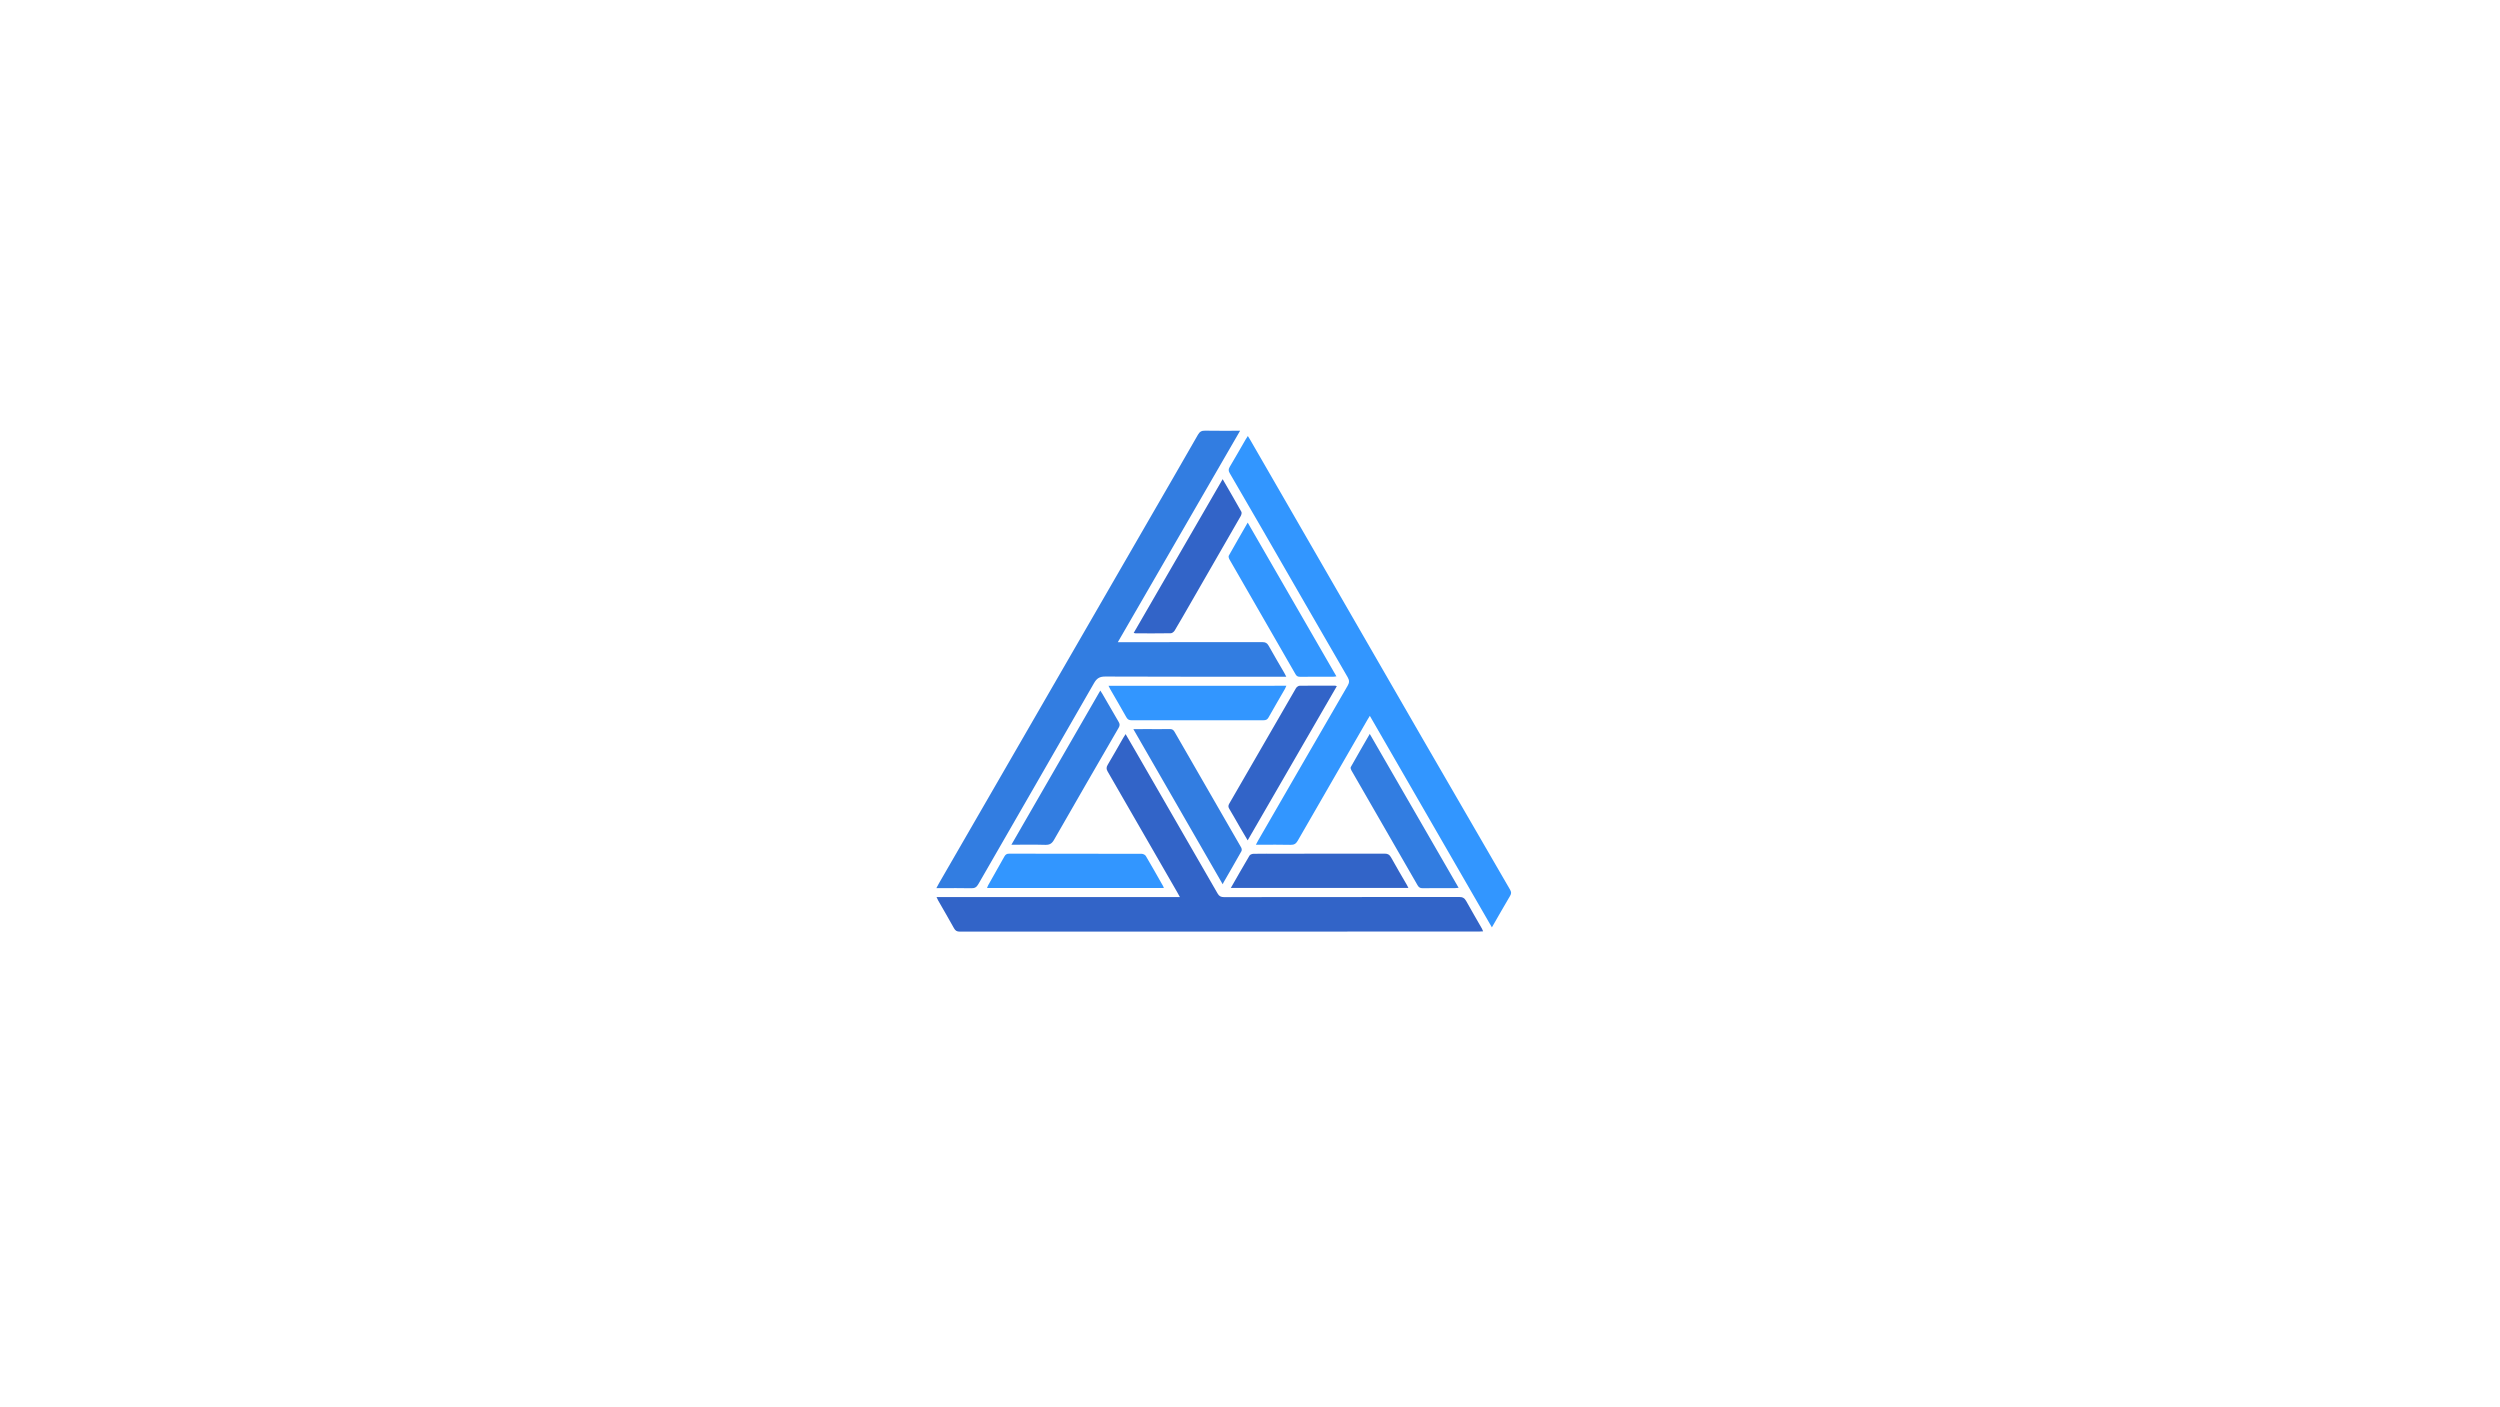
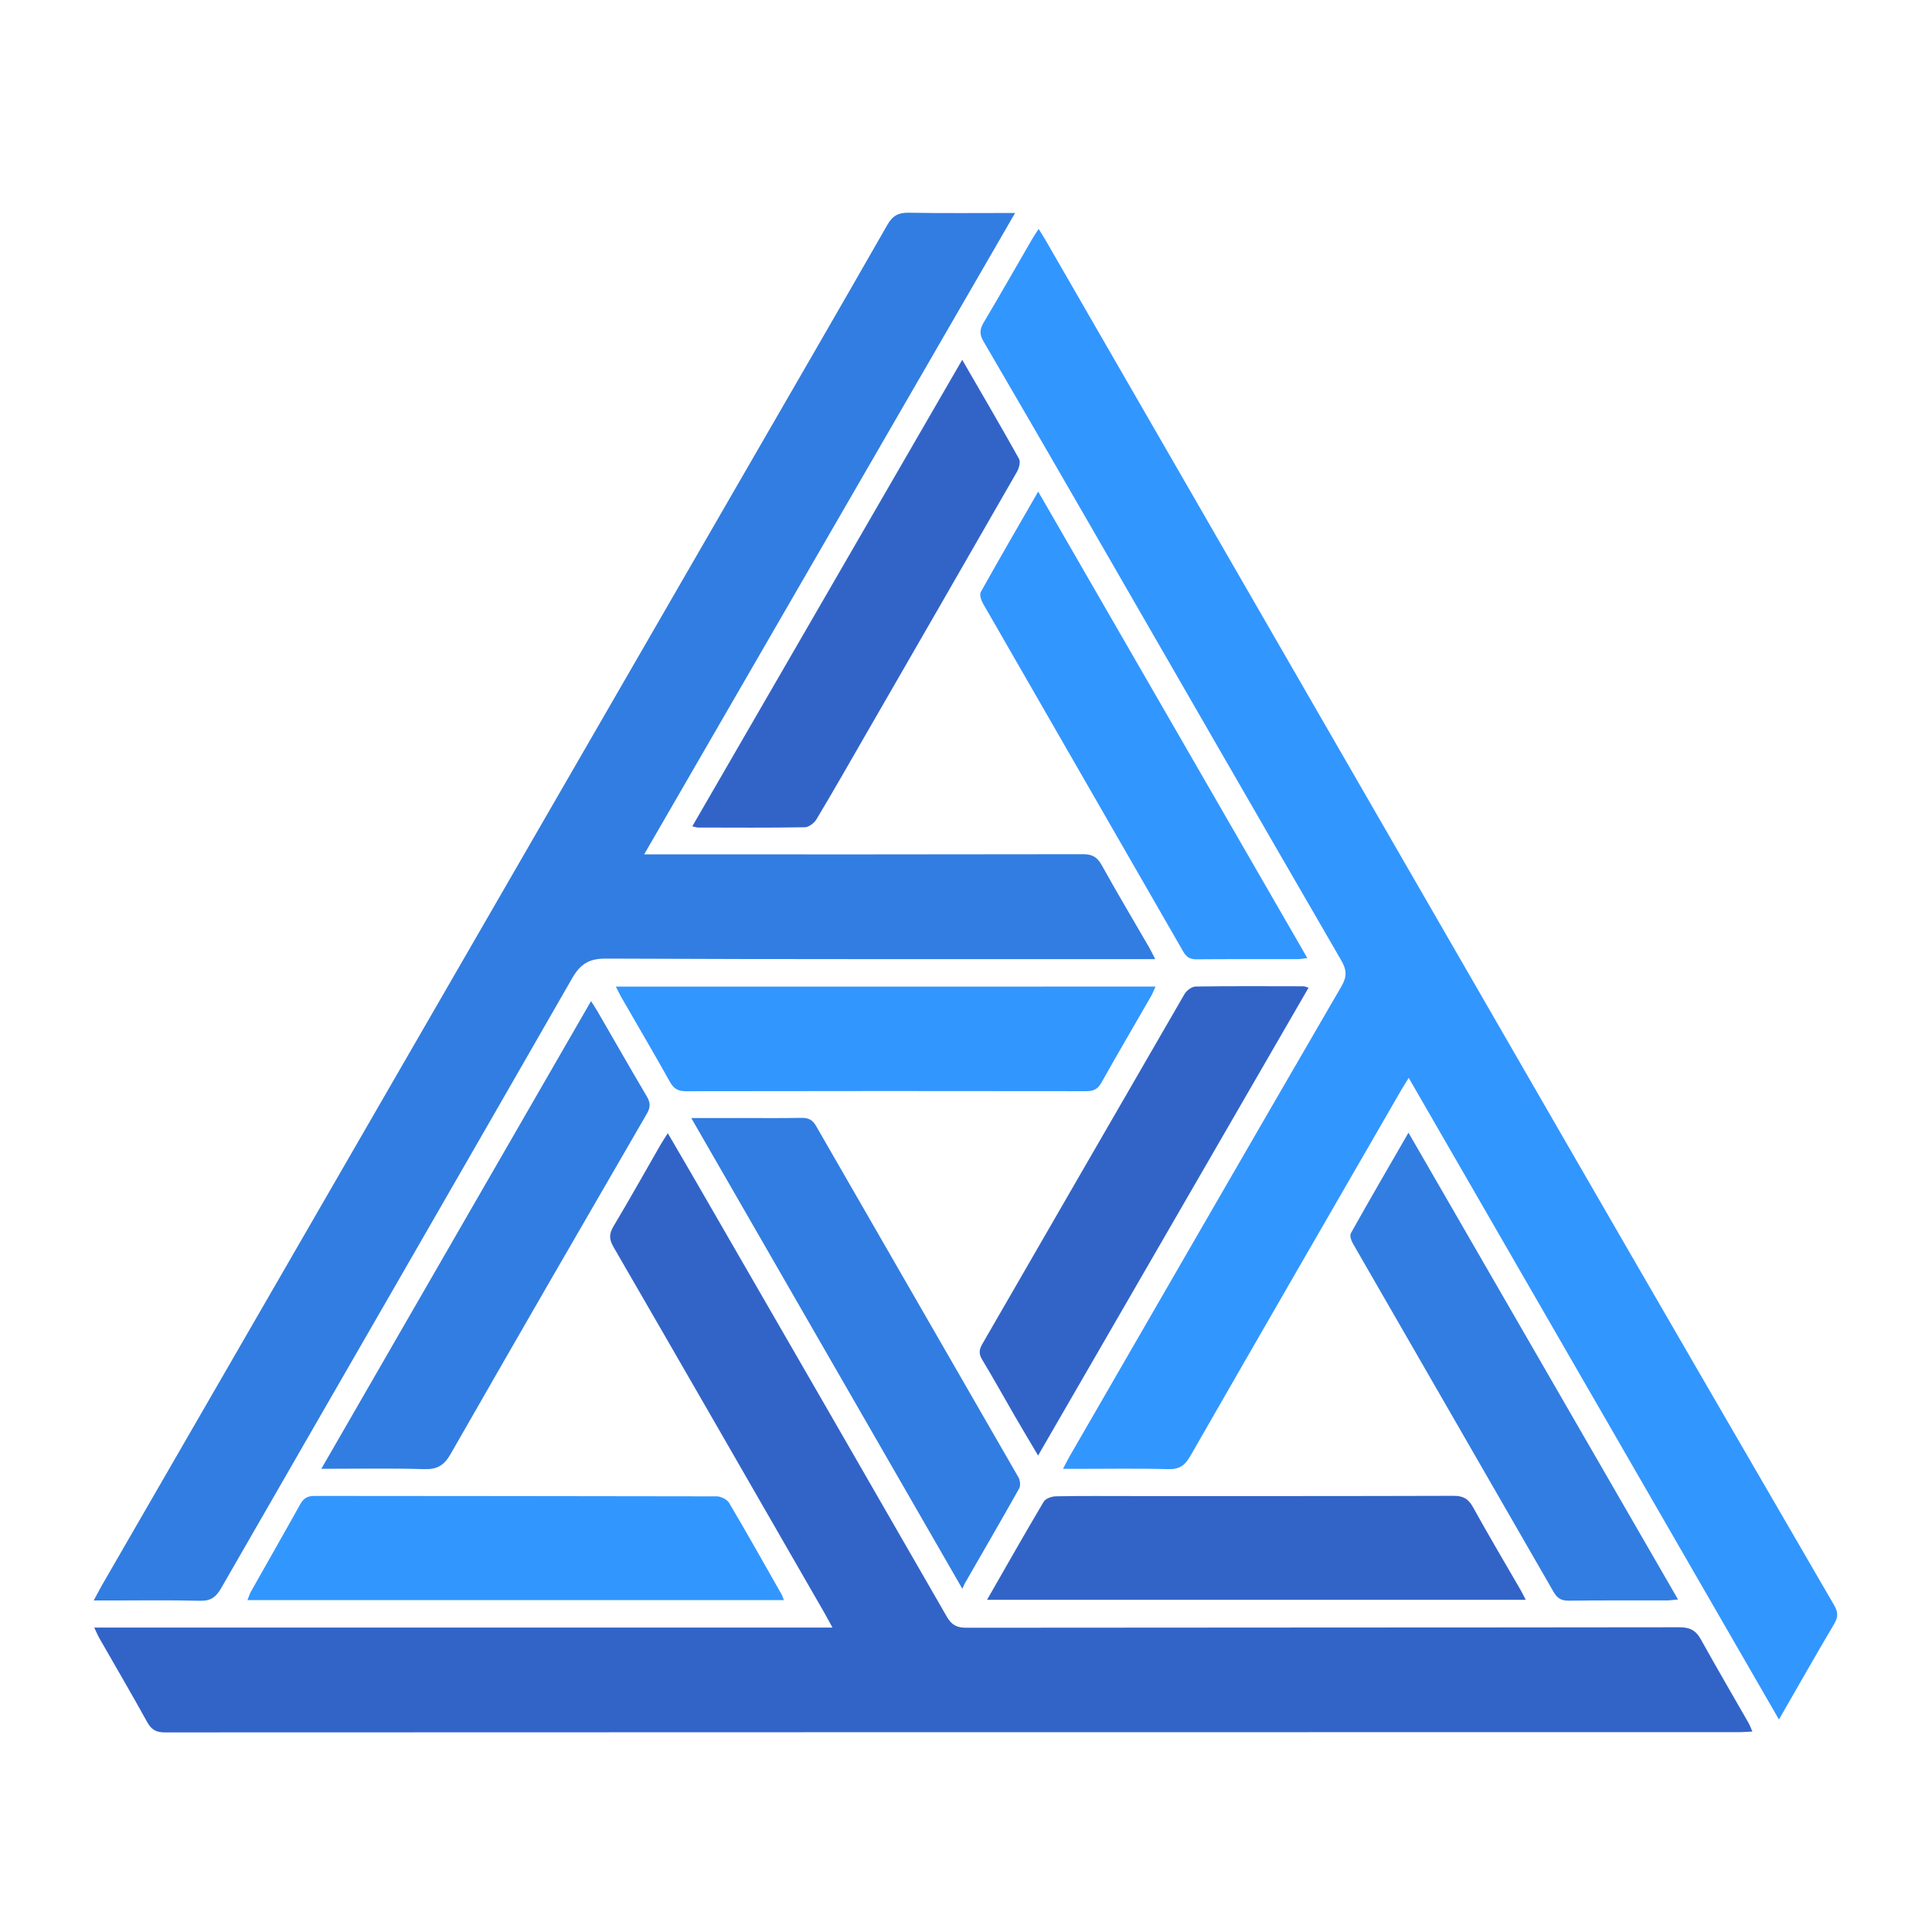
- <svg xmlns="http://www.w3.org/2000/svg" version="1.1" x="0px" y="0px" viewBox="0 0 1600 900" style="enable-background:new 0 0 1600 900;" xml:space="preserve">
+ <svg xmlns="http://www.w3.org/2000/svg" version="1.1" x="0px" y="0px" viewBox="579.50 230.75 407.60 407.60" style="enable-background:new 579.50 230.75 407.60 407.60;" xml:space="preserve">
  <style type="text/css">
	.st0{fill:#3264C8;}
	.st1{fill:#327DE1;}
	.st2{fill:#3296FF;}
</style>
  <g id="Capa_2">
</g>
  <g id="Capa_4">
    <g id="Capa_3">
      <g id="Capa_16">
        <path class="st0" d="M720.39,469.83c-0.61,0.97-1.1,1.67-1.52,2.41c-3.31,5.75-6.54,11.54-9.94,17.23     c-0.94,1.58-0.95,2.71-0.02,4.32c14.89,25.73,29.71,51.5,44.53,77.26c0.5,0.88,0.98,1.77,1.69,3.07c-52.09,0-103.74,0-155.75,0     c0.48,1,0.74,1.64,1.08,2.24c3.37,5.9,6.81,11.76,10.09,17.7c0.89,1.61,1.87,2.18,3.73,2.18c110.72-0.05,221.45-0.05,332.17-0.05     c0.84,0,1.68-0.08,2.75-0.13c-0.33-0.76-0.5-1.28-0.76-1.74c-3.37-5.9-6.81-11.76-10.1-17.7c-1.05-1.91-2.34-2.57-4.55-2.56     c-50.13,0.07-100.25,0.04-150.38,0.1c-2.01,0-3.14-0.55-4.15-2.32c-17.56-30.55-35.18-61.07-52.8-91.59     C724.51,476.87,722.53,473.51,720.39,469.83z" />
      </g>
      <g id="Capa_15">
        <path class="st1" d="M599.27,568.41c1.22,0,1.99,0,2.76,0c6.56,0,13.12-0.1,19.67,0.06c2.24,0.06,3.36-0.75,4.44-2.63     c24.66-42.89,49.42-85.72,74.03-128.64c1.75-3.05,3.54-4.23,7.19-4.21c37.66,0.17,75.32,0.1,112.98,0.11c0.84,0,1.68,0,2.88,0     c-0.55-1.07-0.88-1.78-1.27-2.45c-3.36-5.81-6.8-11.58-10.06-17.45c-0.95-1.7-2.06-2.25-3.97-2.24     c-29.74,0.06-59.49,0.04-89.23,0.04c-0.93,0-1.86,0-3.29,0c26.17-45.24,52.09-90.07,78.26-135.32c-7.9,0-15.17,0.08-22.43-0.05     c-2.17-0.04-3.39,0.6-4.51,2.54c-10.43,18.25-20.98,36.43-31.49,54.63c-44.77,77.52-89.54,155.03-134.31,232.55     C600.42,566.24,599.97,567.13,599.27,568.41z" />
      </g>
      <g id="Capa_14">
        <path class="st2" d="M876.7,458.15c26.09,45.21,52,90.11,78.11,135.37c4.07-7.08,7.81-13.67,11.67-20.2     c0.85-1.44,0.81-2.46-0.02-3.9c-18.78-32.34-37.55-64.69-56.24-97.07c-36.75-63.67-73.47-127.36-110.2-191.04     c-0.39-0.68-0.83-1.34-1.4-2.26c-0.56,0.87-1,1.51-1.39,2.18c-3.41,5.88-6.76,11.78-10.23,17.62c-0.83,1.4-0.86,2.47-0.02,3.9     c7.22,12.35,14.38,24.73,21.53,37.12c17.96,31.15,35.89,62.32,53.92,93.43c1.19,2.05,1.29,3.45,0.07,5.55     c-19.14,32.96-38.18,65.98-57.25,98.99c-0.46,0.8-0.87,1.63-1.49,2.8c1.21,0,1.99,0,2.77,0c6.48,0,12.95-0.12,19.42,0.06     c2.34,0.07,3.52-0.76,4.65-2.73c14.79-25.78,29.67-51.52,44.53-77.26C875.57,459.96,876.03,459.24,876.7,458.15z" />
      </g>
      <g id="Capa_13">
        <path class="st2" d="M709.43,438.9c0.52,1,0.81,1.64,1.16,2.25c3.43,5.95,6.91,11.88,10.26,17.87c0.81,1.45,1.73,1.95,3.38,1.95     c28.13-0.05,56.27-0.05,84.4-0.01c1.53,0,2.45-0.39,3.23-1.79c3.44-6.13,7-12.19,10.51-18.29c0.33-0.58,0.56-1.22,0.91-1.99     C785.26,438.9,747.56,438.9,709.43,438.9z" />
      </g>
      <g id="Capa_12">
        <path class="st0" d="M798.51,537.83c19.2-33.22,38.09-65.9,57.06-98.7c-0.61-0.18-0.83-0.3-1.04-0.3     c-7.59-0.01-15.19-0.06-22.78,0.05c-0.79,0.01-1.89,0.81-2.32,1.54c-14.26,24.61-28.46,49.27-42.7,73.9     c-0.68,1.17-0.75,2.07-0.03,3.26c2.39,3.97,4.64,8.02,6.96,12.03C795.18,532.22,796.72,534.81,798.51,537.83z" />
      </g>
      <g id="Capa_11">
        <path class="st2" d="M744.88,568.33c-0.24-0.61-0.32-0.91-0.47-1.17c-3.67-6.46-7.3-12.94-11.08-19.33     c-0.44-0.75-1.74-1.39-2.65-1.39c-28.29-0.07-56.57-0.05-84.86-0.09c-1.49,0-2.3,0.53-3,1.79c-3.41,6.14-6.91,12.24-10.36,18.36     c-0.29,0.52-0.46,1.1-0.76,1.83C669.49,568.33,707.03,568.33,744.88,568.33z" />
      </g>
      <g id="Capa_10">
        <path class="st0" d="M787.74,568.26c38.08,0,75.73,0,113.64,0c-0.44-0.85-0.73-1.48-1.08-2.08c-3.35-5.81-6.79-11.57-10.03-17.45     c-0.98-1.78-2.09-2.41-4.12-2.4c-22.53,0.07-45.07,0.05-67.6,0.05c-5.43,0-10.87-0.05-16.3,0.05c-0.88,0.02-2.16,0.47-2.56,1.14     C795.7,554.29,791.85,561.1,787.74,568.26z" />
      </g>
      <g id="Capa_9">
        <path class="st1" d="M725.34,466.63c19.12,33.21,38,65.98,57.19,99.31c0.29-0.62,0.4-0.93,0.56-1.21     c3.82-6.65,7.68-13.28,11.43-19.97c0.33-0.58,0.2-1.72-0.16-2.34c-14.22-24.73-28.49-49.42-42.71-74.15     c-0.75-1.3-1.63-1.7-3.07-1.68c-4.39,0.08-8.79,0.03-13.19,0.03C732.22,466.63,729.05,466.63,725.34,466.63z" />
      </g>
      <g id="Capa_8">
        <path class="st1" d="M704.19,441.96c-19.01,32.97-37.85,65.63-56.9,98.67c7.62,0,14.65-0.14,21.67,0.07     c2.75,0.09,4.23-0.79,5.6-3.18c13.72-23.99,27.56-47.92,41.42-71.83c0.81-1.39,0.73-2.36-0.05-3.68     c-3.5-5.91-6.89-11.88-10.34-17.83C705.21,443.51,704.77,442.87,704.19,441.96z" />
      </g>
      <g id="Capa_7">
        <path class="st0" d="M782.5,306.66c-19.12,33.06-37.98,65.65-56.94,98.42c0.62,0.14,0.91,0.26,1.2,0.26     c7.51,0.01,15.03,0.07,22.54-0.06c0.85-0.01,1.98-0.9,2.46-1.69c3.53-5.89,6.93-11.87,10.36-17.82     c10.65-18.48,21.32-36.95,31.92-55.46c0.44-0.77,0.81-2.1,0.45-2.75C790.69,320.73,786.73,313.98,782.5,306.66z" />
      </g>
      <g id="Capa_6">
        <path class="st2" d="M798.53,334.46c-4.22,7.34-8.23,14.23-12.11,21.19c-0.3,0.55,0.05,1.69,0.43,2.36     c14.08,24.51,28.21,49,42.29,73.51c0.69,1.2,1.47,1.63,2.84,1.62c7.11-0.06,14.22-0.02,21.33-0.04c0.58,0,1.17-0.13,2-0.23     C836.38,400.05,817.59,367.49,798.53,334.46z" />
      </g>
      <g id="Capa_5">
        <path class="st1" d="M876.65,469.71c-4.26,7.39-8.27,14.28-12.16,21.23c-0.27,0.49,0.07,1.52,0.42,2.13     c14.11,24.52,28.26,49.02,42.36,73.54c0.78,1.35,1.64,1.86,3.21,1.84c6.87-0.09,13.75-0.04,20.63-0.05c0.67,0,1.34-0.11,2.41-0.2     C914.53,535.33,895.73,502.76,876.65,469.71z" />
      </g>
    </g>
    <g>
	</g>
    <g>
	</g>
    <g>
	</g>
    <g>
	</g>
    <g>
	</g>
  </g>
</svg>
